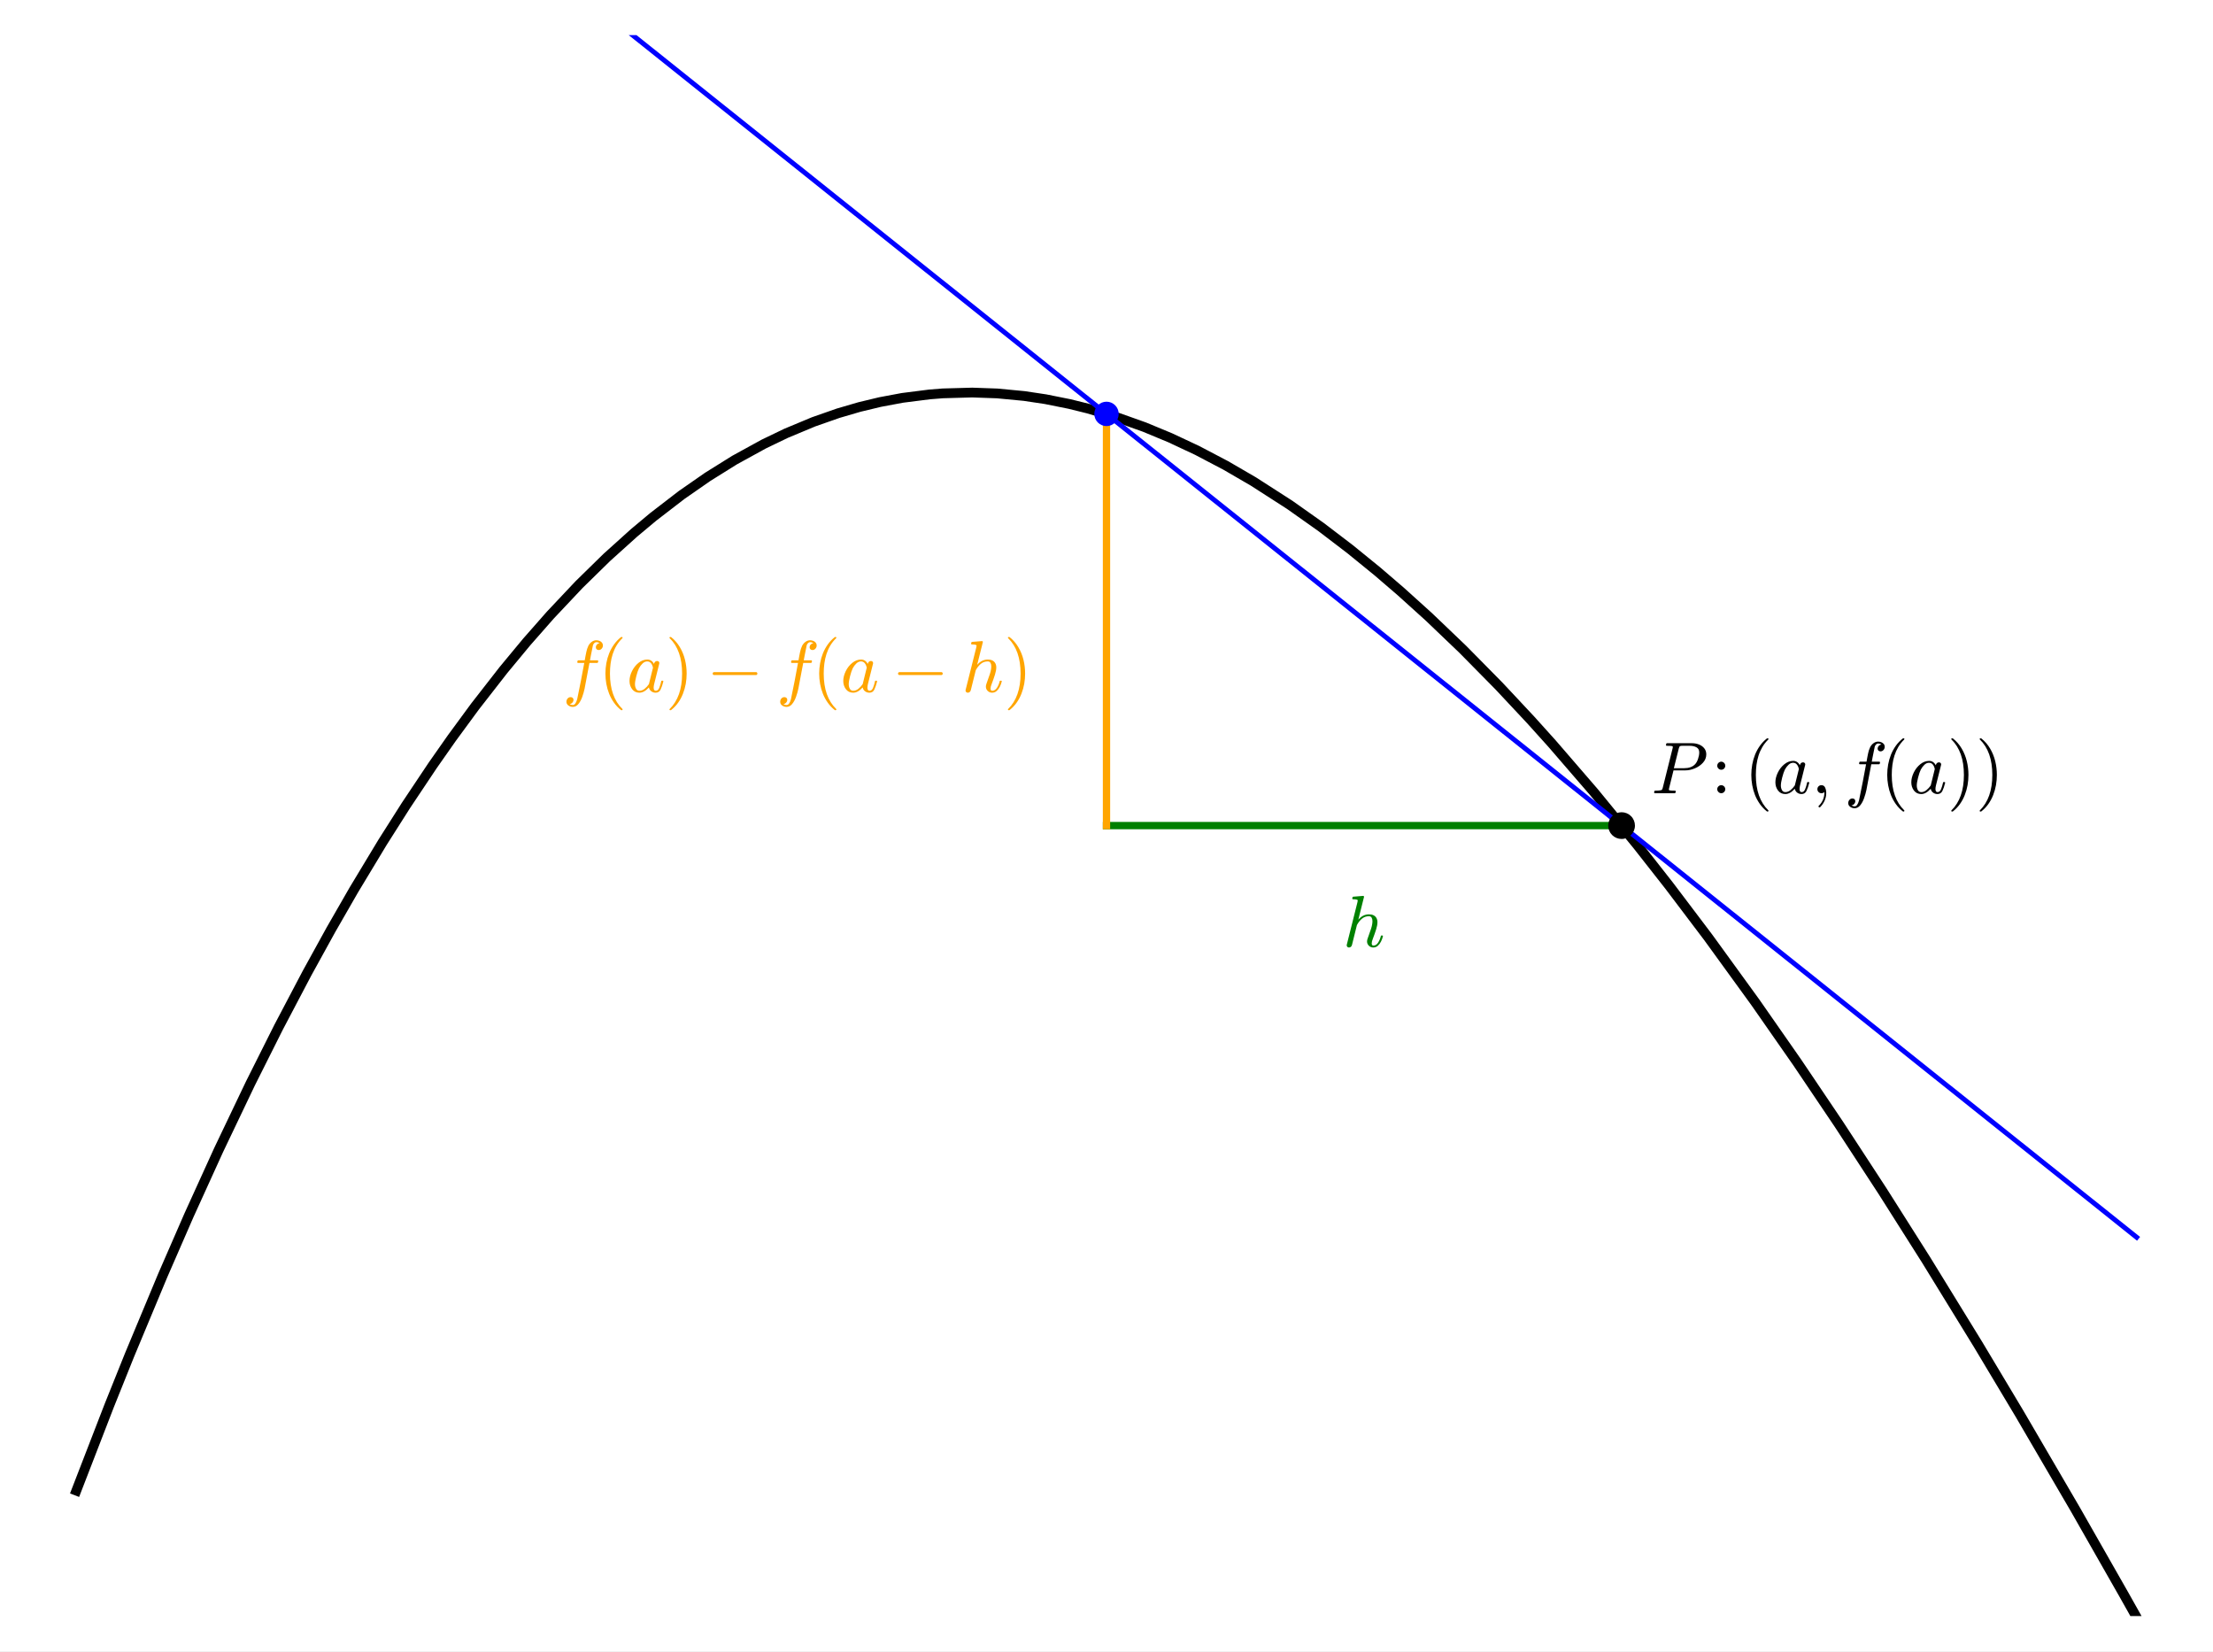
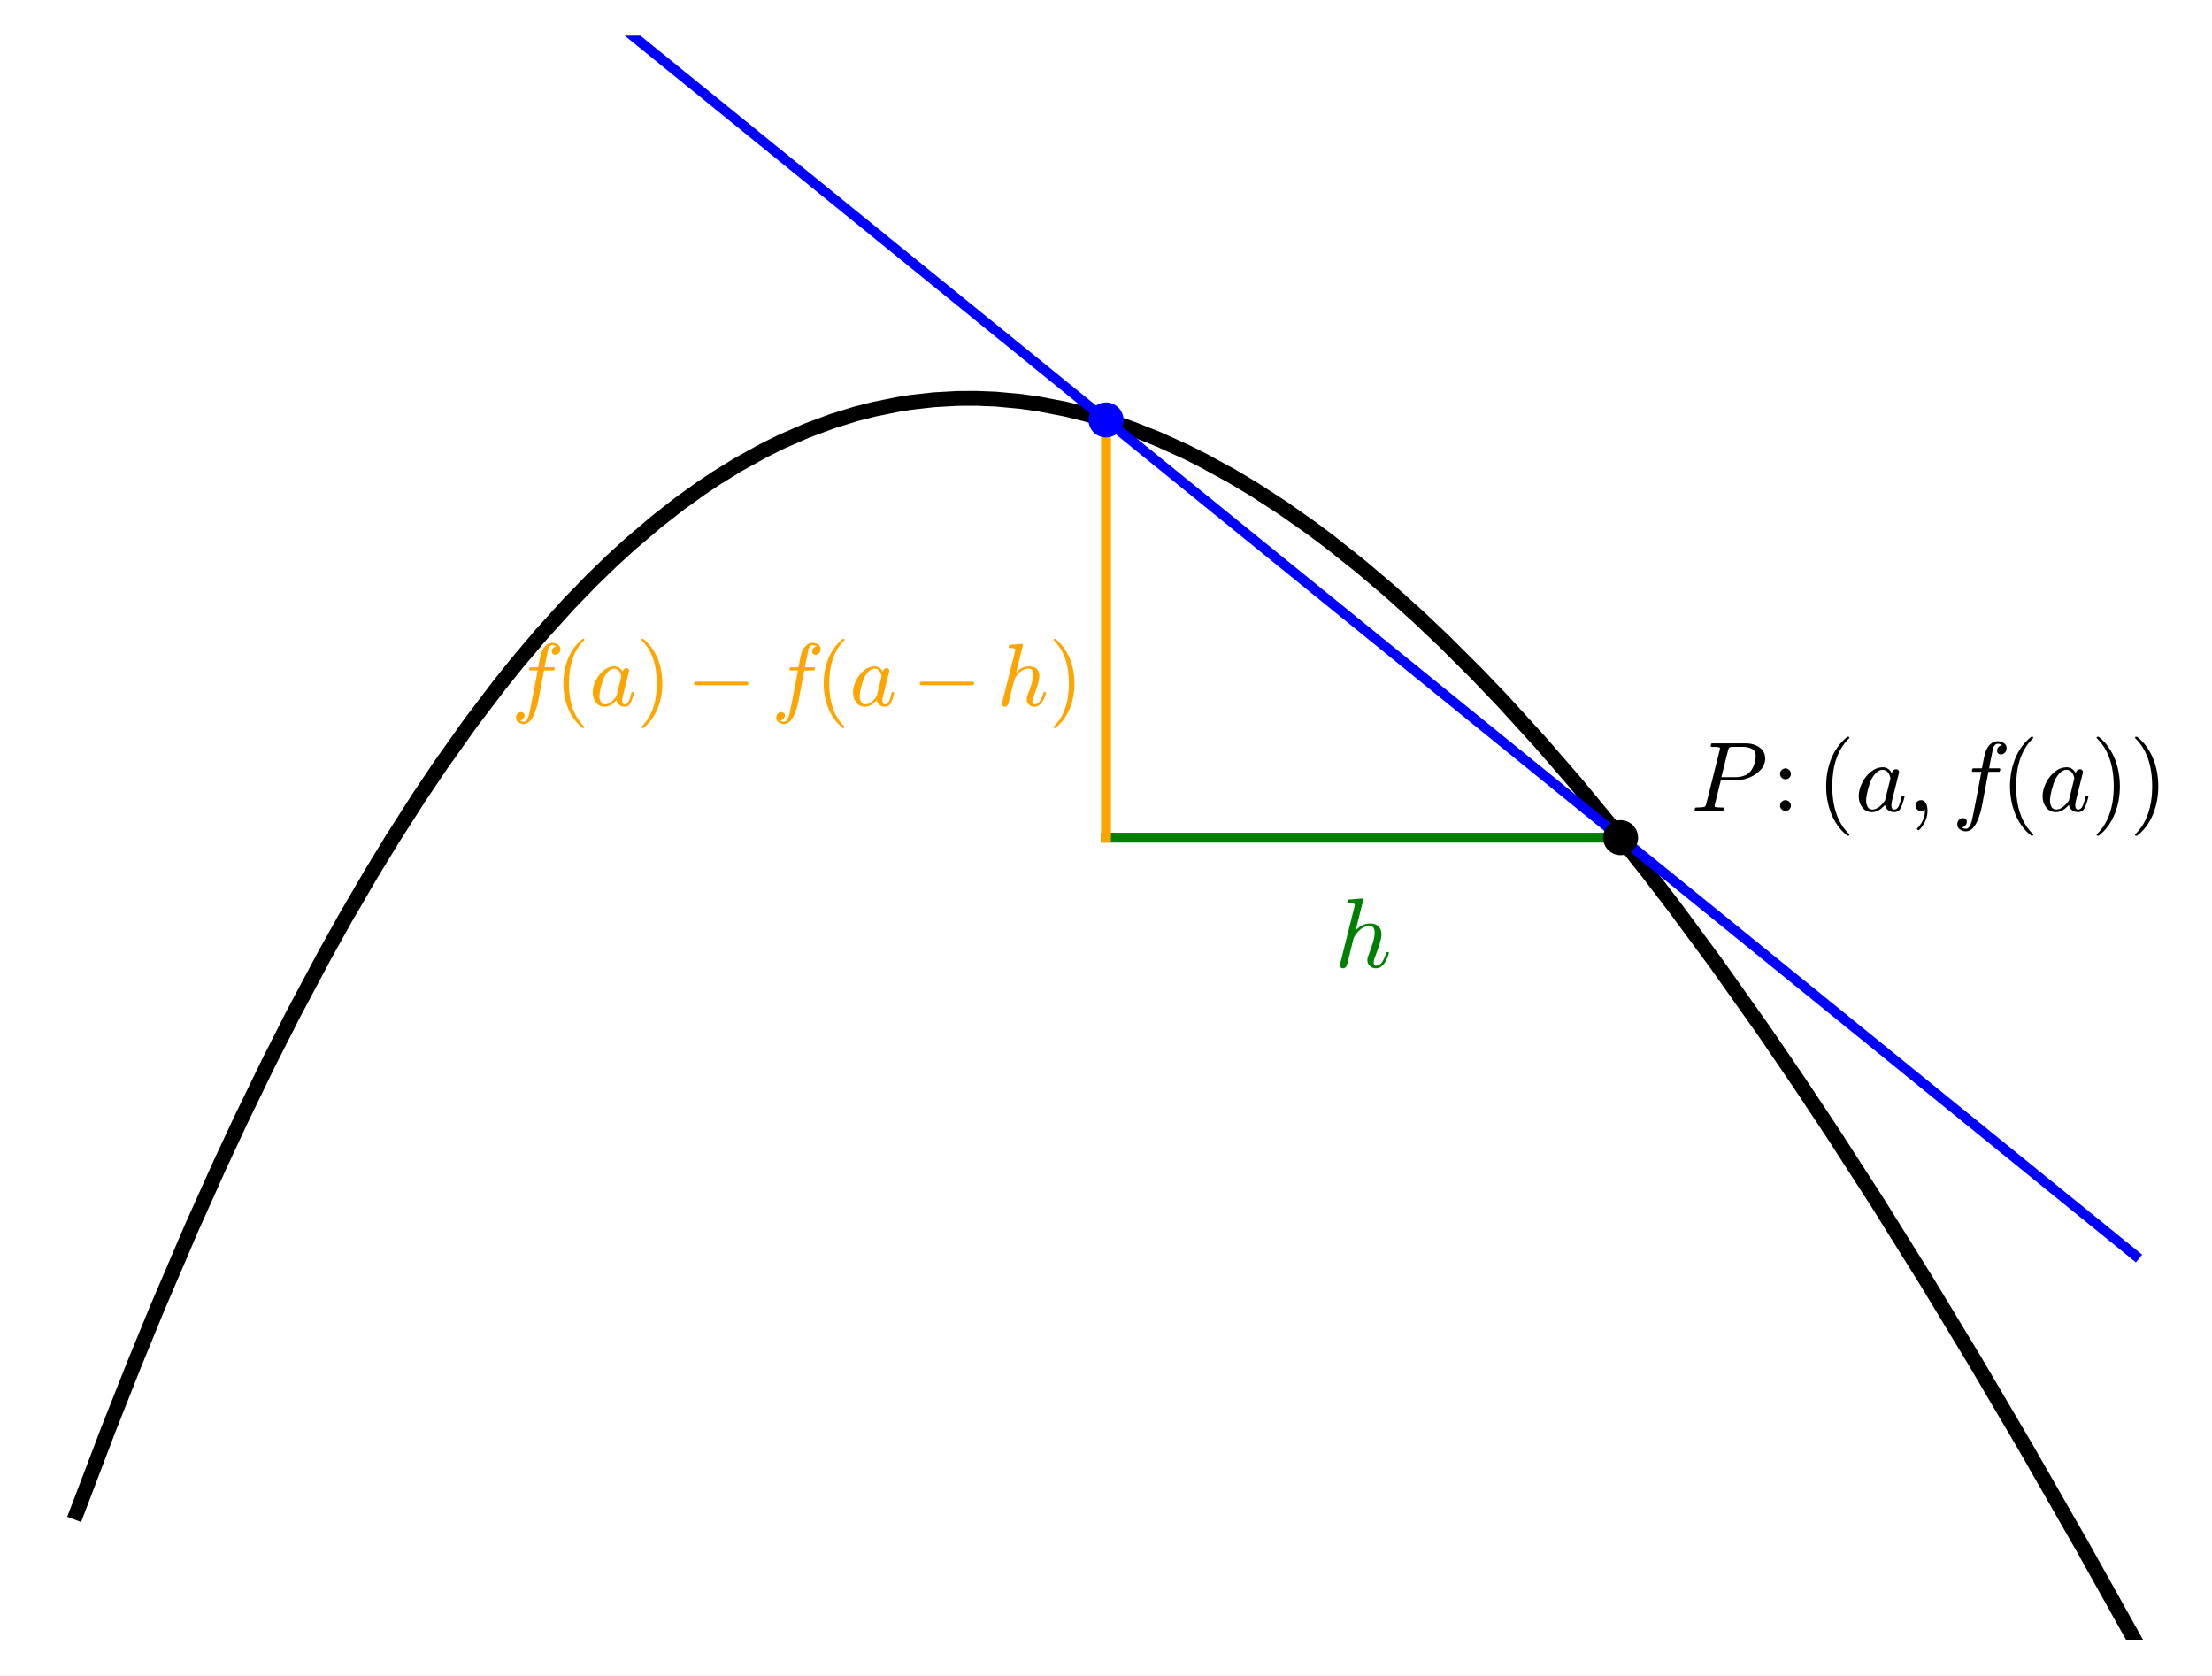
- <svg xmlns="http://www.w3.org/2000/svg" xmlns:xlink="http://www.w3.org/1999/xlink" width="453.6pt" height="338.4pt" viewBox="0 0 453.6 338.4" version="1.1">
+ <svg xmlns="http://www.w3.org/2000/svg" xmlns:xlink="http://www.w3.org/1999/xlink" width="446.846pt" height="338.4pt" viewBox="0 0 446.846 338.4" version="1.1">
  <defs>
    <style type="text/css">*{stroke-linejoin: round; stroke-linecap: butt}</style>
  </defs>
  <g id="figure_1">
    <g id="patch_1">
-       <path d="M 0 338.4  L 453.6 338.4  L 453.6 0  L 0 0  z " style="fill: #ffffff" />
+       <path d="M 0 338.4  L 446.846 338.4  L 446.846 0  L 0 0  z " style="fill: #ffffff" />
    </g>
    <g id="axes_1">
      <g id="patch_2">
-         <path d="M 7.2 331.2  L 446.4 331.2  L 446.4 7.2  L 7.2 7.2  z " style="fill: #ffffff" />
+         <path d="M 7.2 331.2  L 439.646 331.2  L 439.646 7.2  L 7.2 7.2  z " style="fill: #ffffff" />
      </g>
      <g id="matplotlib.axis_1" />
      <g id="matplotlib.axis_2" />
      <g id="line2d_1">
-         <path d="M 15.646 305.498  L 22.414 288.005  L 26.555 277.694  L 33.361 261.381  L 38.737 249.048  L 44.815 235.687  L 51.329 222.043  L 57.105 210.523  L 62.916 199.476  L 67.829 190.556  L 72.528 182.38  L 78.396 172.65  L 83.235 165.029  L 88.692 156.859  L 92.631 151.242  L 97.37 144.789  L 103.213 137.291  L 107.964 131.56  L 112.82 126.039  L 118.698 119.805  L 124.388 114.234  L 129.973 109.202  L 133.897 105.922  L 139.714 101.443  L 145.059 97.727  L 150.572 94.288  L 156.552 91.005  L 161.149 88.793  L 166.759 86.455  L 171.789 84.693  L 176.164 83.413  L 180.399 82.396  L 184.952 81.544  L 190.551 80.832  L 193.268 80.618  L 199.277 80.45  L 204.383 80.63  L 209.917 81.156  L 214.31 81.814  L 219.211 82.797  L 222.989 83.73  L 228.432 85.341  L 234.589 87.534  L 239.846 89.715  L 245.37 92.305  L 251.248 95.391  L 256.91 98.681  L 264.365 103.474  L 270.758 107.995  L 276.722 112.545  L 282.32 117.1  L 287.105 121.21  L 292.835 126.386  L 299.809 133.053  L 307.216 140.564  L 313.74 147.535  L 318.092 152.366  L 326.732 162.372  L 335.618 173.221  L 342.087 181.462  L 350.119 192.083  L 359.764 205.38  L 368.396 217.76  L 376.916 230.405  L 385.874 244.129  L 394.784 258.196  L 405.451 275.549  L 413.899 289.663  L 425.364 309.303  L 435.25 326.652  L 437.954 331.46  L 437.954 331.46  " clip-path="url(#p2120e8aa89)" style="fill: none; stroke: #000000; stroke-width: 2; stroke-linecap: square" />
+         <path d="M 15.516 305.498  L 21.779 289.037  L 27.107 275.581  L 31.728 264.318  L 38.699 248.029  L 44.357 235.424  L 48.649 226.225  L 54.215 214.76  L 59.225 204.882  L 65.563 192.978  L 69.743 185.485  L 74.947 176.551  L 79.29 169.425  L 84.549 161.197  L 88.943 154.653  L 95.063 146.035  L 100.864 138.396  L 104.495 133.872  L 109.24 128.257  L 114.998 121.889  L 119.551 117.196  L 123.599 113.274  L 127.211 109.972  L 132.651 105.348  L 137.31 101.716  L 141.524 98.689  L 144.638 96.608  L 148.996 93.916  L 154.228 91.019  L 157.905 89.2  L 162.946 86.994  L 168.199 85.044  L 172.873 83.603  L 176.418 82.695  L 181.481 81.667  L 183.952 81.28  L 188.611 80.752  L 193.451 80.48  L 197.293 80.462  L 201.192 80.62  L 206.22 81.084  L 209.789 81.588  L 215.229 82.633  L 219.298 83.63  L 224.593 85.198  L 228.778 86.651  L 234.085 88.761  L 239.691 91.309  L 242.684 92.802  L 248.981 96.238  L 253.365 98.863  L 259.056 102.551  L 264.846 106.62  L 268.659 109.473  L 274.979 114.496  L 280.84 119.476  L 286.474 124.548  L 291.683 129.483  L 298.305 136.085  L 303.762 141.798  L 311.216 149.985  L 318.295 158.161  L 325.737 167.163  L 333.054 176.404  L 338.435 183.442  L 346.724 194.666  L 356.307 208.202  L 363.501 218.74  L 370.355 229.066  L 379.374 243.061  L 389.142 258.714  L 398.918 274.863  L 409.492 292.838  L 420.774 312.554  L 431.33 331.46  L 431.33 331.46  " clip-path="url(#p8373aea9d9)" style="fill: none; stroke: #000000; stroke-width: 3; stroke-linecap: square" />
      </g>
      <g id="line2d_2">
-         <path d="M 119.409 -1  L 437.954 253.575  L 437.954 253.575  " clip-path="url(#p2120e8aa89)" style="fill: none; stroke: #0000ff; stroke-linecap: square" />
+         <path d="M 117.683 -1  L 431.33 253.575  L 431.33 253.575  " clip-path="url(#p8373aea9d9)" style="fill: none; stroke: #0000ff; stroke-width: 2; stroke-linecap: square" />
      </g>
      <g id="line2d_3">
-         <path d="M 332.377 169.2  L 226.8 169.2  " clip-path="url(#p2120e8aa89)" style="fill: none; stroke: #008000; stroke-width: 1.5; stroke-linecap: square" />
+         <path d="M 327.377 169.2  L 223.423 169.2  " clip-path="url(#p8373aea9d9)" style="fill: none; stroke: #008000; stroke-width: 2; stroke-linecap: square" />
      </g>
      <g id="line2d_4">
-         <path d="M 226.8 169.2  L 226.8 84.825  " clip-path="url(#p2120e8aa89)" style="fill: none; stroke: #ffa500; stroke-width: 1.5; stroke-linecap: square" />
+         <path d="M 223.423 169.2  L 223.423 84.825  " clip-path="url(#p8373aea9d9)" style="fill: none; stroke: #ffa500; stroke-width: 2; stroke-linecap: square" />
      </g>
      <g id="text_1">
-         <g transform="translate(338.4577 162.5654) scale(0.15 -0.15)">
+         <g transform="translate(341.5488 163.8154) scale(0.2 -0.2)">
          <defs>
            <path id="Cmmi10-50" d="M 313 0  Q 250 0 250 84  Q 253 100 262 139  Q 272 178 289 201  Q 306 225 331 225  Q 722 225 878 269  Q 959 297 997 441  L 1875 3956  Q 1888 4019 1888 4044  Q 1888 4113 1813 4122  Q 1691 4147 1350 4147  Q 1288 4147 1288 4231  Q 1291 4247 1300 4286  Q 1309 4325 1326 4348  Q 1344 4372 1369 4372  L 3578 4372  Q 3881 4372 4165 4264  Q 4450 4156 4631 3934  Q 4813 3713 4813 3397  Q 4813 2991 4527 2672  Q 4241 2353 3814 2175  Q 3388 1997 2988 1997  L 1947 1997  L 1556 416  Q 1544 353 1544 325  Q 1544 300 1551 283  Q 1559 266 1573 261  Q 1588 256 1619 250  Q 1741 225 2081 225  Q 2144 225 2144 141  Q 2122 50 2109 25  Q 2097 0 2034 0  L 313 0  z M 1978 2188  L 2875 2188  Q 3497 2188 3822 2522  Q 3988 2688 4092 3000  Q 4197 3313 4197 3566  Q 4197 3881 3956 4014  Q 3716 4147 3359 4147  L 2747 4147  Q 2572 4147 2515 4117  Q 2459 4088 2413 3928  L 1978 2188  z " transform="scale(0.015625)" />
            <path id="Cmr10-3a" d="M 538 353  Q 538 497 644 600  Q 750 703 891 703  Q 978 703 1062 656  Q 1147 609 1194 525  Q 1241 441 1241 353  Q 1241 213 1137 106  Q 1034 0 891 0  Q 750 0 644 106  Q 538 213 538 353  z M 538 2406  Q 538 2497 584 2578  Q 631 2659 714 2709  Q 797 2759 891 2759  Q 981 2759 1064 2709  Q 1147 2659 1194 2578  Q 1241 2497 1241 2406  Q 1241 2263 1139 2158  Q 1038 2053 891 2053  Q 747 2053 642 2158  Q 538 2263 538 2406  z " transform="scale(0.015625)" />
            <path id="Cmr10-28" d="M 1984 -1588  Q 1628 -1306 1370 -942  Q 1113 -578 948 -165  Q 784 247 703 697  Q 622 1147 622 1600  Q 622 2059 703 2509  Q 784 2959 951 3375  Q 1119 3791 1378 4153  Q 1638 4516 1984 4788  Q 1984 4800 2016 4800  L 2075 4800  Q 2094 4800 2109 4783  Q 2125 4766 2125 4744  Q 2125 4716 2113 4703  Q 1800 4397 1592 4047  Q 1384 3697 1257 3301  Q 1131 2906 1075 2482  Q 1019 2059 1019 1600  Q 1019 -434 2106 -1491  Q 2125 -1509 2125 -1544  Q 2125 -1559 2108 -1579  Q 2091 -1600 2075 -1600  L 2016 -1600  Q 1984 -1600 1984 -1588  z " transform="scale(0.015625)" />
            <path id="Cmmi10-61" d="M 1113 -72  Q 709 -72 476 233  Q 244 538 244 953  Q 244 1363 456 1803  Q 669 2244 1030 2536  Q 1391 2828 1806 2828  Q 1997 2828 2147 2725  Q 2297 2622 2381 2444  Q 2453 2700 2663 2700  Q 2744 2700 2798 2651  Q 2853 2603 2853 2522  Q 2853 2503 2851 2493  Q 2850 2484 2847 2472  L 2400 684  Q 2356 494 2356 372  Q 2356 97 2541 97  Q 2741 97 2845 351  Q 2950 606 3022 941  Q 3034 978 3072 978  L 3150 978  Q 3175 978 3190 956  Q 3206 934 3206 916  Q 3094 469 2961 198  Q 2828 -72 2528 -72  Q 2313 -72 2147 54  Q 1981 181 1941 391  Q 1528 -72 1113 -72  z M 1119 97  Q 1350 97 1567 270  Q 1784 444 1941 678  Q 1947 684 1947 697  L 2291 2088  L 2297 2106  Q 2259 2334 2132 2498  Q 2006 2663 1791 2663  Q 1575 2663 1389 2486  Q 1203 2309 1075 2069  Q 950 1813 836 1366  Q 722 919 722 672  Q 722 450 817 273  Q 913 97 1119 97  z " transform="scale(0.015625)" />
            <path id="Cmmi10-3b" d="M 634 -1153  Q 634 -1125 659 -1100  Q 891 -878 1019 -587  Q 1147 -297 1147 25  L 1147 103  Q 1044 0 891 0  Q 744 0 641 103  Q 538 206 538 353  Q 538 503 641 603  Q 744 703 891 703  Q 1119 703 1216 492  Q 1313 281 1313 25  Q 1313 -331 1170 -651  Q 1028 -972 769 -1228  Q 744 -1241 728 -1241  Q 697 -1241 665 -1212  Q 634 -1184 634 -1153  z " transform="scale(0.015625)" />
            <path id="Cmmi10-66" d="M 622 -1056  Q 741 -1147 909 -1147  Q 1138 -1147 1281 -641  Q 1341 -397 1606 966  L 1900 2534  L 1350 2534  Q 1288 2534 1288 2619  Q 1313 2759 1369 2759  L 1941 2759  L 2016 3175  Q 2053 3369 2084 3508  Q 2116 3647 2152 3765  Q 2188 3884 2259 4031  Q 2369 4241 2555 4377  Q 2741 4513 2956 4513  Q 3097 4513 3230 4461  Q 3363 4409 3447 4306  Q 3531 4203 3531 4063  Q 3531 3900 3423 3779  Q 3316 3659 3163 3659  Q 3059 3659 2986 3723  Q 2913 3788 2913 3891  Q 2913 4031 3008 4136  Q 3103 4241 3244 4256  Q 3125 4347 2950 4347  Q 2853 4347 2767 4256  Q 2681 4166 2656 4063  Q 2616 3900 2478 3181  L 2400 2759  L 3059 2759  Q 3122 2759 3122 2675  Q 3119 2659 3109 2620  Q 3100 2581 3083 2557  Q 3066 2534 3041 2534  L 2356 2534  L 2059 972  Q 2003 631 1929 279  Q 1856 -72 1723 -442  Q 1591 -813 1384 -1063  Q 1178 -1313 897 -1313  Q 681 -1313 511 -1189  Q 341 -1066 341 -863  Q 341 -700 445 -579  Q 550 -459 709 -459  Q 816 -459 887 -523  Q 959 -588 959 -691  Q 959 -828 857 -942  Q 756 -1056 622 -1056  z " transform="scale(0.015625)" />
            <path id="Cmr10-29" d="M 416 -1600  Q 359 -1600 359 -1544  Q 359 -1516 372 -1503  Q 1466 -434 1466 1600  Q 1466 3634 384 4691  Q 359 4706 359 4744  Q 359 4766 376 4783  Q 394 4800 416 4800  L 475 4800  Q 494 4800 506 4788  Q 966 4425 1272 3906  Q 1578 3388 1720 2800  Q 1863 2213 1863 1600  Q 1863 1147 1786 708  Q 1709 269 1542 -157  Q 1375 -584 1119 -945  Q 863 -1306 506 -1588  Q 494 -1600 475 -1600  L 416 -1600  z " transform="scale(0.015625)" />
          </defs>
          <use xlink:href="#Cmmi10-50" />
          <use xlink:href="#Cmr10-3a" transform="translate(81.76758 0)" />
          <use xlink:href="#Cmr10-28" transform="translate(127.0117 0)" />
          <use xlink:href="#Cmmi10-61" transform="translate(165.8301 0)" />
          <use xlink:href="#Cmmi10-3b" transform="translate(218.6133 0)" />
          <use xlink:href="#Cmmi10-66" transform="translate(263.8574 0)" />
          <use xlink:href="#Cmr10-28" transform="translate(312.7344 0)" />
          <use xlink:href="#Cmmi10-61" transform="translate(351.5527 0)" />
          <use xlink:href="#Cmr10-29" transform="translate(404.3359 0)" />
          <use xlink:href="#Cmr10-29" transform="translate(443.1543 0)" />
        </g>
      </g>
      <g id="text_2">
-         <g style="fill: #008000" transform="translate(275.2385 194.1083) scale(0.15 -0.15)">
+         <g style="fill: #008000" transform="translate(269.6 195.488) scale(0.2 -0.2)">
          <defs>
            <path id="Cmmi10-68" d="M 341 116  Q 341 153 347 172  L 1275 3872  Q 1300 3981 1306 4044  Q 1306 4147 891 4147  Q 825 4147 825 4231  Q 828 4247 839 4287  Q 850 4328 867 4350  Q 884 4372 916 4372  L 1778 4441  L 1797 4441  Q 1797 4434 1819 4423  Q 1841 4413 1844 4409  Q 1856 4378 1856 4359  L 1356 2363  Q 1750 2828 2291 2828  Q 2516 2828 2680 2750  Q 2844 2672 2936 2514  Q 3028 2356 3028 2138  Q 3028 1875 2911 1503  Q 2794 1131 2619 672  Q 2528 463 2528 288  Q 2528 97 2675 97  Q 2925 97 3092 364  Q 3259 631 3328 941  Q 3341 978 3378 978  L 3456 978  Q 3481 978 3497 961  Q 3513 944 3513 922  Q 3513 916 3506 903  Q 3450 672 3339 448  Q 3228 225 3059 76  Q 2891 -72 2663 -72  Q 2438 -72 2278 83  Q 2119 238 2119 459  Q 2119 578 2169 709  Q 2350 1191 2470 1569  Q 2591 1947 2591 2234  Q 2591 2419 2519 2541  Q 2447 2663 2278 2663  Q 1934 2663 1678 2452  Q 1422 2241 1234 1894  L 800 147  Q 775 50 703 -11  Q 631 -72 538 -72  Q 456 -72 398 -17  Q 341 38 341 116  z " transform="scale(0.015625)" />
          </defs>
          <use xlink:href="#Cmmi10-68" transform="translate(0 0.609375)" />
        </g>
      </g>
      <g id="text_3">
-         <g style="fill: #ffa500" transform="translate(115.3038 141.7962) scale(0.15 -0.15)">
+         <g style="fill: #ffa500" transform="translate(103.2711 142.5462) scale(0.18 -0.18)">
          <defs>
            <path id="Cmsy10-a1" d="M 653 1472  Q 600 1472 565 1512  Q 531 1553 531 1600  Q 531 1647 565 1687  Q 600 1728 653 1728  L 4325 1728  Q 4375 1728 4408 1687  Q 4441 1647 4441 1600  Q 4441 1553 4408 1512  Q 4375 1472 4325 1472  L 653 1472  z " transform="scale(0.015625)" />
          </defs>
          <use xlink:href="#Cmmi10-66" />
          <use xlink:href="#Cmr10-28" transform="translate(48.87695 0)" />
          <use xlink:href="#Cmmi10-61" transform="translate(87.69531 0)" />
          <use xlink:href="#Cmr10-29" transform="translate(140.4785 0)" />
          <use xlink:href="#Cmsy10-a1" transform="translate(196.8555 0)" />
          <use xlink:href="#Cmmi10-66" transform="translate(292.0996 0)" />
          <use xlink:href="#Cmr10-28" transform="translate(340.9766 0)" />
          <use xlink:href="#Cmmi10-61" transform="translate(379.7949 0)" />
          <use xlink:href="#Cmsy10-a1" transform="translate(450.1367 0)" />
          <use xlink:href="#Cmmi10-68" transform="translate(545.3809 0)" />
          <use xlink:href="#Cmr10-29" transform="translate(602.998 0)" />
        </g>
      </g>
      <g id="PathCollection_1">
-         <path d="M 332.377 171.939  C 333.103 171.939 333.8 171.65 334.313 171.136  C 334.827 170.623 335.116 169.926 335.116 169.2  C 335.116 168.474 334.827 167.777 334.313 167.264  C 333.8 166.75 333.103 166.461 332.377 166.461  C 331.651 166.461 330.954 166.75 330.44 167.264  C 329.927 167.777 329.638 168.474 329.638 169.2  C 329.638 169.926 329.927 170.623 330.44 171.136  C 330.954 171.65 331.651 171.939 332.377 171.939  z " clip-path="url(#p2120e8aa89)" />
+         <path d="M 327.377 172.736  C 328.314 172.736 329.214 172.363 329.877 171.7  C 330.54 171.037 330.912 170.138 330.912 169.2  C 330.912 168.262 330.54 167.363 329.877 166.7  C 329.214 166.037 328.314 165.664 327.377 165.664  C 326.439 165.664 325.54 166.037 324.877 166.7  C 324.214 167.363 323.841 168.262 323.841 169.2  C 323.841 170.138 324.214 171.037 324.877 171.7  C 325.54 172.363 326.439 172.736 327.377 172.736  z " clip-path="url(#p8373aea9d9)" />
      </g>
      <g id="PathCollection_2">
-         <path d="M 226.8 87.325  C 227.463 87.325 228.099 87.062 228.568 86.593  C 229.037 86.124 229.3 85.488 229.3 84.825  C 229.3 84.162 229.037 83.526 228.568 83.057  C 228.099 82.588 227.463 82.325 226.8 82.325  C 226.137 82.325 225.501 82.588 225.032 83.057  C 224.563 83.526 224.3 84.162 224.3 84.825  C 224.3 85.488 224.563 86.124 225.032 86.593  C 225.501 87.062 226.137 87.325 226.8 87.325  z " clip-path="url(#p2120e8aa89)" style="fill: #0000ff" />
+         <path d="M 223.423 88.361  C 224.361 88.361 225.26 87.988 225.923 87.325  C 226.586 86.662 226.959 85.763 226.959 84.825  C 226.959 83.887 226.586 82.988 225.923 82.325  C 225.26 81.662 224.361 81.289 223.423 81.289  C 222.486 81.289 221.586 81.662 220.923 82.325  C 220.26 82.988 219.888 83.887 219.888 84.825  C 219.888 85.763 220.26 86.662 220.923 87.325  C 221.586 87.988 222.486 88.361 223.423 88.361  z " clip-path="url(#p8373aea9d9)" style="fill: #0000ff" />
      </g>
    </g>
  </g>
  <defs>
-     <clipPath id="p2120e8aa89">
-       <rect x="7.2" y="7.2" width="439.2" height="324" />
+     <clipPath id="p8373aea9d9">
+       <rect x="7.2" y="7.2" width="432.446" height="324" />
    </clipPath>
  </defs>
</svg>
